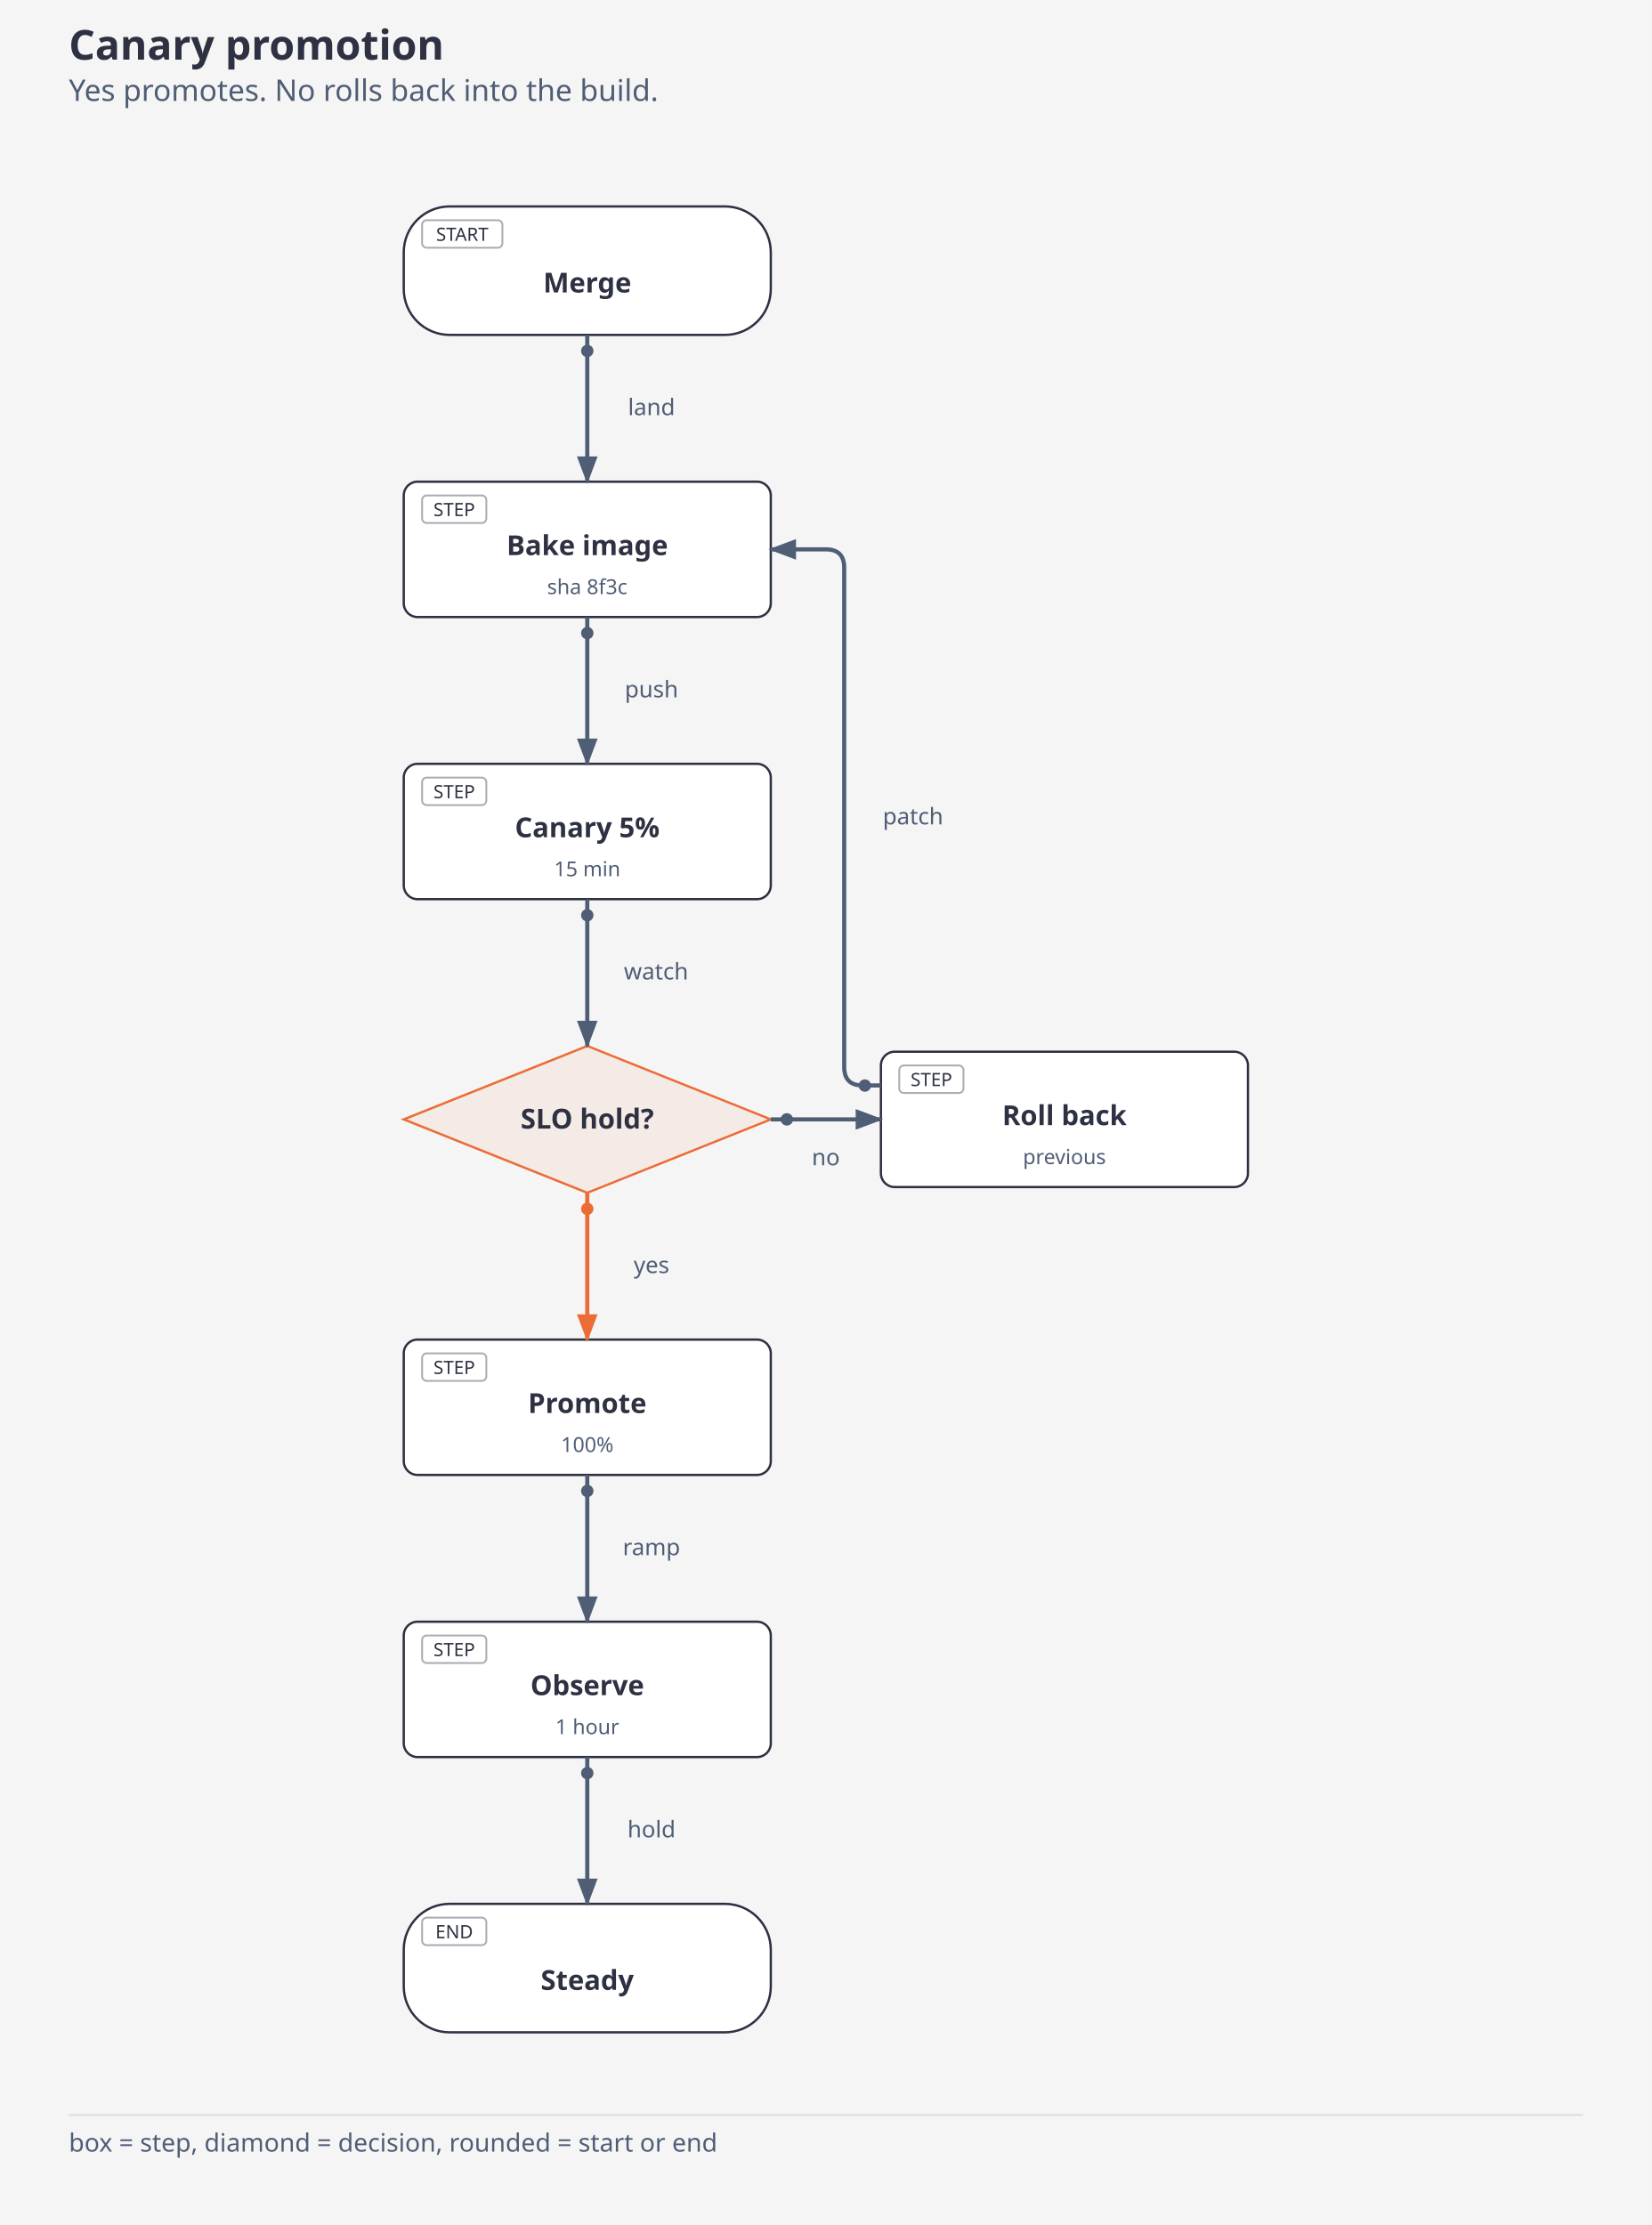
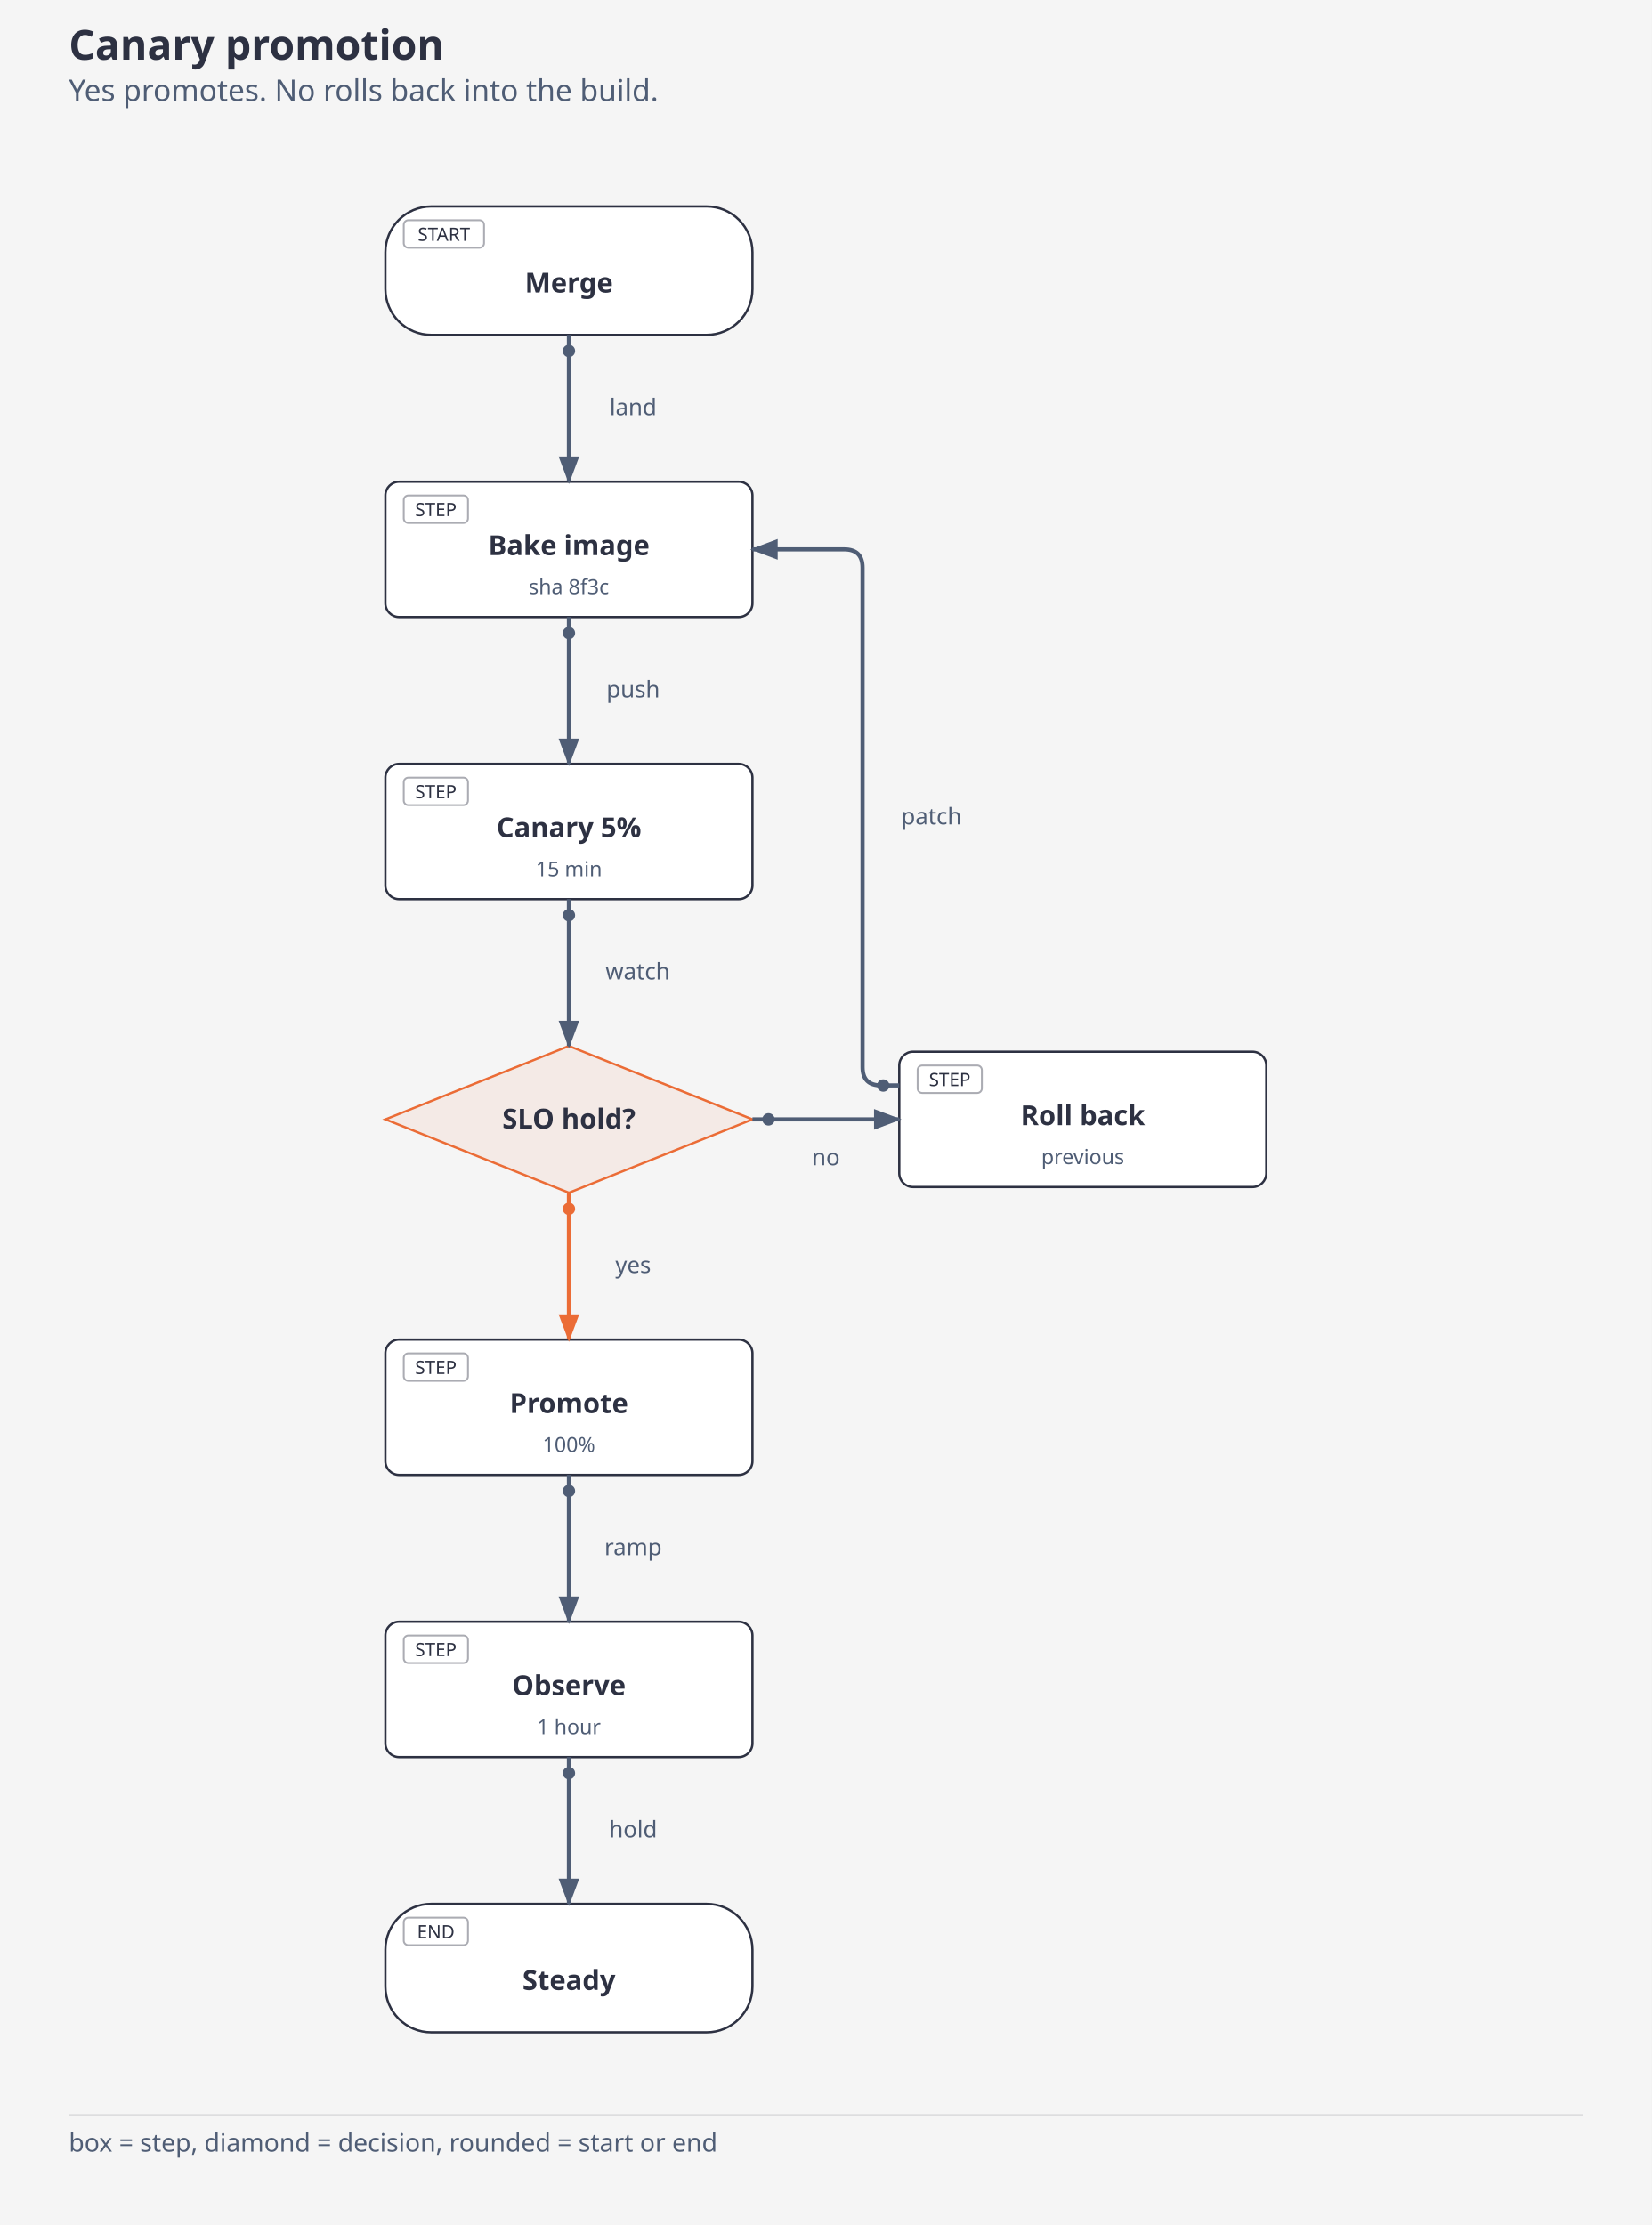
<svg xmlns="http://www.w3.org/2000/svg" role="graphics-document" aria-roledescription="flow diagram" viewBox="0 0 720 970" width="720">
  <rect width="720" height="970" fill="#f5f5f5" aria-hidden="true" />
  <defs>
    <marker id="a" markerWidth="12" markerHeight="9" refX="11" refY="4.5" orient="auto" markerUnits="userSpaceOnUse">
      <polygon points="0 0,12 4.5,0 9" fill="#4f5d75" />
    </marker>
    <marker id="aa" markerWidth="12" markerHeight="9" refX="11" refY="4.5" orient="auto" markerUnits="userSpaceOnUse">
      <polygon points="0 0,12 4.5,0 9" fill="#eb6c36" />
    </marker>
    <marker id="al" markerWidth="12" markerHeight="9" refX="11" refY="4.5" orient="auto" markerUnits="userSpaceOnUse">
      <polygon points="0 0,12 4.5,0 9" fill="#2e5aa8" />
    </marker>
    <marker id="ar" markerWidth="12" markerHeight="9" refX="11" refY="4.5" orient="auto" markerUnits="userSpaceOnUse">
      <polygon points="0 0,12 4.5,0 9" fill="#7a8399" />
    </marker>
  </defs>
  <text x="30" y="26" font-size="18" font-weight="600" font-family="system-ui, 'Segoe UI', sans-serif" fill="#2d3142">Canary promotion</text>
  <text x="30" y="44" font-size="13" font-family="system-ui, 'Segoe UI', sans-serif" fill="#4f5d75">Yes promotes. No rolls back into the build.</text>
-   <rect x="176" y="90" width="160" height="56" rx="20" fill="#f5f5f5" aria-hidden="true" />
-   <rect x="176" y="90" width="160" height="56" rx="20" fill="#ffffff" stroke="#2d3142" data-node="merge" data-label="Merge" role="graphics-symbol" aria-roledescription="start or end" aria-label="Merge" />
-   <rect x="184" y="96" width="35" height="12" rx="2" fill="none" stroke="#2d3142" stroke-opacity=".4" stroke-width=".8" aria-hidden="true" />
-   <text x="201.5" y="105" font-size="8" font-family="system-ui, 'Segoe UI', sans-serif" fill="#2d3142" text-anchor="middle" aria-hidden="true">START</text>
-   <text x="256" y="127.5" font-size="12" font-weight="600" font-family="system-ui, 'Segoe UI', sans-serif" fill="#2d3142" text-anchor="middle" aria-hidden="true">Merge</text>
-   <rect x="176" y="210" width="160" height="59" rx="6" fill="#f5f5f5" aria-hidden="true" />
-   <rect x="176" y="210" width="160" height="59" rx="6" fill="#ffffff" stroke="#2d3142" data-node="build" data-label="Bake image" role="graphics-symbol" aria-roledescription="box" aria-label="Bake image, sha 8f3c" />
-   <rect x="184" y="216" width="28" height="12" rx="2" fill="none" stroke="#2d3142" stroke-opacity=".4" stroke-width=".8" aria-hidden="true" />
-   <text x="198" y="225" font-size="8" font-family="system-ui, 'Segoe UI', sans-serif" fill="#2d3142" text-anchor="middle" aria-hidden="true">STEP</text>
-   <text x="256" y="242" font-size="12" font-weight="600" font-family="system-ui, 'Segoe UI', sans-serif" fill="#2d3142" text-anchor="middle" aria-hidden="true">Bake image</text>
-   <text x="256" y="259" font-size="9" font-family="system-ui, 'Segoe UI', sans-serif" fill="#4f5d75" text-anchor="middle" aria-hidden="true">sha 8f3c</text>
-   <rect x="176" y="333" width="160" height="59" rx="6" fill="#f5f5f5" aria-hidden="true" />
-   <rect x="176" y="333" width="160" height="59" rx="6" fill="#ffffff" stroke="#2d3142" data-node="canary" data-label="Canary 5%" role="graphics-symbol" aria-roledescription="box" aria-label="Canary 5%, 15 min" />
-   <rect x="184" y="339" width="28" height="12" rx="2" fill="none" stroke="#2d3142" stroke-opacity=".4" stroke-width=".8" aria-hidden="true" />
-   <text x="198" y="348" font-size="8" font-family="system-ui, 'Segoe UI', sans-serif" fill="#2d3142" text-anchor="middle" aria-hidden="true">STEP</text>
-   <text x="256" y="365" font-size="12" font-weight="600" font-family="system-ui, 'Segoe UI', sans-serif" fill="#2d3142" text-anchor="middle" aria-hidden="true">Canary 5%</text>
-   <text x="256" y="382" font-size="9" font-family="system-ui, 'Segoe UI', sans-serif" fill="#4f5d75" text-anchor="middle" aria-hidden="true">15 min</text>
-   <polygon points="256,456 336,488 256,520 176,488" fill="#f5f5f5" aria-hidden="true" />
-   <polygon points="256,456 336,488 256,520 176,488" fill="rgba(235,108,54,0.08)" stroke="#eb6c36" data-node="slo" data-label="SLO hold?" data-cx="256" data-cy="488" role="graphics-symbol" aria-roledescription="decision" aria-label="SLO hold?" />
-   <text x="256" y="492" font-size="12" font-weight="600" font-family="system-ui, 'Segoe UI', sans-serif" fill="#2d3142" text-anchor="middle" aria-hidden="true">SLO hold?</text>
-   <rect x="384" y="458.5" width="160" height="59" rx="6" fill="#f5f5f5" aria-hidden="true" />
-   <rect x="384" y="458.5" width="160" height="59" rx="6" fill="#ffffff" stroke="#2d3142" data-node="rollback" data-label="Roll back" role="graphics-symbol" aria-roledescription="box" aria-label="Roll back, previous" />
-   <rect x="392" y="464.5" width="28" height="12" rx="2" fill="none" stroke="#2d3142" stroke-opacity=".4" stroke-width=".8" aria-hidden="true" />
-   <text x="406" y="473.5" font-size="8" font-family="system-ui, 'Segoe UI', sans-serif" fill="#2d3142" text-anchor="middle" aria-hidden="true">STEP</text>
-   <text x="464" y="490.5" font-size="12" font-weight="600" font-family="system-ui, 'Segoe UI', sans-serif" fill="#2d3142" text-anchor="middle" aria-hidden="true">Roll back</text>
-   <text x="464" y="507.5" font-size="9" font-family="system-ui, 'Segoe UI', sans-serif" fill="#4f5d75" text-anchor="middle" aria-hidden="true">previous</text>
-   <rect x="176" y="584" width="160" height="59" rx="6" fill="#f5f5f5" aria-hidden="true" />
-   <rect x="176" y="584" width="160" height="59" rx="6" fill="#ffffff" stroke="#2d3142" data-node="promote" data-label="Promote" role="graphics-symbol" aria-roledescription="box" aria-label="Promote, 100%" />
-   <rect x="184" y="590" width="28" height="12" rx="2" fill="none" stroke="#2d3142" stroke-opacity=".4" stroke-width=".8" aria-hidden="true" />
-   <text x="198" y="599" font-size="8" font-family="system-ui, 'Segoe UI', sans-serif" fill="#2d3142" text-anchor="middle" aria-hidden="true">STEP</text>
-   <text x="256" y="616" font-size="12" font-weight="600" font-family="system-ui, 'Segoe UI', sans-serif" fill="#2d3142" text-anchor="middle" aria-hidden="true">Promote</text>
-   <text x="256" y="633" font-size="9" font-family="system-ui, 'Segoe UI', sans-serif" fill="#4f5d75" text-anchor="middle" aria-hidden="true">100%</text>
-   <rect x="176" y="707" width="160" height="59" rx="6" fill="#f5f5f5" aria-hidden="true" />
-   <rect x="176" y="707" width="160" height="59" rx="6" fill="#ffffff" stroke="#2d3142" data-node="observe" data-label="Observe" role="graphics-symbol" aria-roledescription="box" aria-label="Observe, 1 hour" />
-   <rect x="184" y="713" width="28" height="12" rx="2" fill="none" stroke="#2d3142" stroke-opacity=".4" stroke-width=".8" aria-hidden="true" />
-   <text x="198" y="722" font-size="8" font-family="system-ui, 'Segoe UI', sans-serif" fill="#2d3142" text-anchor="middle" aria-hidden="true">STEP</text>
-   <text x="256" y="739" font-size="12" font-weight="600" font-family="system-ui, 'Segoe UI', sans-serif" fill="#2d3142" text-anchor="middle" aria-hidden="true">Observe</text>
-   <text x="256" y="756" font-size="9" font-family="system-ui, 'Segoe UI', sans-serif" fill="#4f5d75" text-anchor="middle" aria-hidden="true">1 hour</text>
-   <rect x="176" y="830" width="160" height="56" rx="20" fill="#f5f5f5" aria-hidden="true" />
-   <rect x="176" y="830" width="160" height="56" rx="20" fill="#ffffff" stroke="#2d3142" data-node="steady" data-label="Steady" role="graphics-symbol" aria-roledescription="start or end" aria-label="Steady" />
-   <rect x="184" y="836" width="28" height="12" rx="2" fill="none" stroke="#2d3142" stroke-opacity=".4" stroke-width=".8" aria-hidden="true" />
-   <text x="198" y="845" font-size="8" font-family="system-ui, 'Segoe UI', sans-serif" fill="#2d3142" text-anchor="middle" aria-hidden="true">END</text>
-   <text x="256" y="867.5" font-size="12" font-weight="600" font-family="system-ui, 'Segoe UI', sans-serif" fill="#2d3142" text-anchor="middle" aria-hidden="true">Steady</text>
-   <path d="M256,146 L256,210" fill="none" stroke="#4f5d75" stroke-width="1.8" marker-end="url(#a)" data-from="merge" data-to="build" data-label="land" data-id="merge-&gt;build:land" data-from-port="s" data-to-port="n" role="graphics-symbol" aria-roledescription="arrow" aria-label="Merge to Bake image: land" />
-   <circle cx="256" cy="153" r="2.7" fill="#4f5d75" aria-hidden="true" />
-   <path d="M256,269 L256,333" fill="none" stroke="#4f5d75" stroke-width="1.8" marker-end="url(#a)" data-from="build" data-to="canary" data-label="push" data-id="build-&gt;canary:push" data-from-port="s" data-to-port="n" role="graphics-symbol" aria-roledescription="arrow" aria-label="Bake image to Canary 5%: push" />
-   <circle cx="256" cy="276" r="2.7" fill="#4f5d75" aria-hidden="true" />
-   <path d="M256,392 L256,456" fill="none" stroke="#4f5d75" stroke-width="1.8" marker-end="url(#a)" data-from="canary" data-to="slo" data-label="watch" data-id="canary-&gt;slo:watch" data-from-port="s" data-to-port="n" role="graphics-symbol" aria-roledescription="arrow" aria-label="Canary 5% to SLO hold?: watch" />
-   <circle cx="256" cy="399" r="2.7" fill="#4f5d75" aria-hidden="true" />
-   <path d="M256,520 L256,584" fill="none" stroke="#eb6c36" stroke-width="1.8" marker-end="url(#aa)" data-from="slo" data-to="promote" data-label="yes" data-id="slo-&gt;promote:yes" data-from-port="s" data-to-port="n" role="graphics-symbol" aria-roledescription="arrow" aria-label="SLO hold? to Promote: yes" />
-   <circle cx="256" cy="527" r="2.7" fill="#eb6c36" aria-hidden="true" />
-   <path d="M336,488 L384,488" fill="none" stroke="#4f5d75" stroke-width="1.8" marker-end="url(#a)" data-from="slo" data-to="rollback" data-label="no" data-id="slo-&gt;rollback:no" data-from-port="e" data-to-port="w" role="graphics-symbol" aria-roledescription="arrow" aria-label="SLO hold? to Roll back: no" />
-   <circle cx="343" cy="488" r="2.7" fill="#4f5d75" aria-hidden="true" />
-   <path d="M384,473.2 L376,473.2 Q368,473.2 368,465.2 L368,247.5 Q368,239.5 360,239.5 L336,239.5" fill="none" stroke="#4f5d75" stroke-width="1.8" marker-end="url(#a)" data-from="rollback" data-to="build" data-label="patch" data-id="rollback-&gt;build:patch" data-from-port="w" data-to-port="e" role="graphics-symbol" aria-roledescription="arrow" aria-label="Roll back to Bake image: patch" />
-   <circle cx="377" cy="473.25" r="2.7" fill="#4f5d75" aria-hidden="true" />
-   <path d="M256,643 L256,707" fill="none" stroke="#4f5d75" stroke-width="1.8" marker-end="url(#a)" data-from="promote" data-to="observe" data-label="ramp" data-id="promote-&gt;observe:ramp" data-from-port="s" data-to-port="n" role="graphics-symbol" aria-roledescription="arrow" aria-label="Promote to Observe: ramp" />
-   <circle cx="256" cy="650" r="2.7" fill="#4f5d75" aria-hidden="true" />
-   <path d="M256,766 L256,830" fill="none" stroke="#4f5d75" stroke-width="1.8" marker-end="url(#a)" data-from="observe" data-to="steady" data-label="hold" data-id="observe-&gt;steady:hold" data-from-port="s" data-to-port="n" role="graphics-symbol" aria-roledescription="arrow" aria-label="Observe to Steady: hold" />
-   <circle cx="256" cy="773" r="2.7" fill="#4f5d75" aria-hidden="true" />
-   <rect x="264" y="169" width="40" height="16" rx="2" fill="#f5f5f5" aria-hidden="true" />
-   <text x="284" y="181" font-size="10" font-family="system-ui, 'Segoe UI', sans-serif" fill="#4f5d75" text-anchor="middle" aria-hidden="true">land</text>
-   <rect x="264" y="292" width="40" height="16" rx="2" fill="#f5f5f5" aria-hidden="true" />
-   <text x="284" y="304" font-size="10" font-family="system-ui, 'Segoe UI', sans-serif" fill="#4f5d75" text-anchor="middle" aria-hidden="true">push</text>
-   <rect x="264" y="415" width="44" height="16" rx="2" fill="#f5f5f5" aria-hidden="true" />
-   <text x="286" y="427" font-size="10" font-family="system-ui, 'Segoe UI', sans-serif" fill="#4f5d75" text-anchor="middle" aria-hidden="true">watch</text>
-   <rect x="264" y="543" width="40" height="16" rx="2" fill="#f5f5f5" aria-hidden="true" />
-   <text x="284" y="555" font-size="10" font-family="system-ui, 'Segoe UI', sans-serif" fill="#4f5d75" text-anchor="middle" aria-hidden="true">yes</text>
+   <rect x="168" y="90" width="160" height="56" rx="20" fill="#f5f5f5" aria-hidden="true" />
+   <rect x="168" y="90" width="160" height="56" rx="20" fill="#ffffff" stroke="#2d3142" data-node="merge" data-label="Merge" role="graphics-symbol" aria-roledescription="start or end" aria-label="Merge" />
+   <rect x="176" y="96" width="35" height="12" rx="2" fill="none" stroke="#2d3142" stroke-opacity=".4" stroke-width=".8" aria-hidden="true" />
+   <text x="193.5" y="105" font-size="8" font-family="system-ui, 'Segoe UI', sans-serif" fill="#2d3142" text-anchor="middle" aria-hidden="true">START</text>
+   <text x="248" y="127.5" font-size="12" font-weight="600" font-family="system-ui, 'Segoe UI', sans-serif" fill="#2d3142" text-anchor="middle" aria-hidden="true">Merge</text>
+   <rect x="168" y="210" width="160" height="59" rx="6" fill="#f5f5f5" aria-hidden="true" />
+   <rect x="168" y="210" width="160" height="59" rx="6" fill="#ffffff" stroke="#2d3142" data-node="build" data-label="Bake image" role="graphics-symbol" aria-roledescription="box" aria-label="Bake image, sha 8f3c" />
+   <rect x="176" y="216" width="28" height="12" rx="2" fill="none" stroke="#2d3142" stroke-opacity=".4" stroke-width=".8" aria-hidden="true" />
+   <text x="190" y="225" font-size="8" font-family="system-ui, 'Segoe UI', sans-serif" fill="#2d3142" text-anchor="middle" aria-hidden="true">STEP</text>
+   <text x="248" y="242" font-size="12" font-weight="600" font-family="system-ui, 'Segoe UI', sans-serif" fill="#2d3142" text-anchor="middle" aria-hidden="true">Bake image</text>
+   <text x="248" y="259" font-size="9" font-family="system-ui, 'Segoe UI', sans-serif" fill="#4f5d75" text-anchor="middle" aria-hidden="true">sha 8f3c</text>
+   <rect x="168" y="333" width="160" height="59" rx="6" fill="#f5f5f5" aria-hidden="true" />
+   <rect x="168" y="333" width="160" height="59" rx="6" fill="#ffffff" stroke="#2d3142" data-node="canary" data-label="Canary 5%" role="graphics-symbol" aria-roledescription="box" aria-label="Canary 5%, 15 min" />
+   <rect x="176" y="339" width="28" height="12" rx="2" fill="none" stroke="#2d3142" stroke-opacity=".4" stroke-width=".8" aria-hidden="true" />
+   <text x="190" y="348" font-size="8" font-family="system-ui, 'Segoe UI', sans-serif" fill="#2d3142" text-anchor="middle" aria-hidden="true">STEP</text>
+   <text x="248" y="365" font-size="12" font-weight="600" font-family="system-ui, 'Segoe UI', sans-serif" fill="#2d3142" text-anchor="middle" aria-hidden="true">Canary 5%</text>
+   <text x="248" y="382" font-size="9" font-family="system-ui, 'Segoe UI', sans-serif" fill="#4f5d75" text-anchor="middle" aria-hidden="true">15 min</text>
+   <polygon points="248,456 328,488 248,520 168,488" fill="#f5f5f5" aria-hidden="true" />
+   <polygon points="248,456 328,488 248,520 168,488" fill="rgba(235,108,54,0.08)" stroke="#eb6c36" data-node="slo" data-label="SLO hold?" data-cx="248" data-cy="488" role="graphics-symbol" aria-roledescription="decision" aria-label="SLO hold?" />
+   <text x="248" y="492" font-size="12" font-weight="600" font-family="system-ui, 'Segoe UI', sans-serif" fill="#2d3142" text-anchor="middle" aria-hidden="true">SLO hold?</text>
+   <rect x="392" y="458.5" width="160" height="59" rx="6" fill="#f5f5f5" aria-hidden="true" />
+   <rect x="392" y="458.5" width="160" height="59" rx="6" fill="#ffffff" stroke="#2d3142" data-node="rollback" data-label="Roll back" role="graphics-symbol" aria-roledescription="box" aria-label="Roll back, previous" />
+   <rect x="400" y="464.5" width="28" height="12" rx="2" fill="none" stroke="#2d3142" stroke-opacity=".4" stroke-width=".8" aria-hidden="true" />
+   <text x="414" y="473.5" font-size="8" font-family="system-ui, 'Segoe UI', sans-serif" fill="#2d3142" text-anchor="middle" aria-hidden="true">STEP</text>
+   <text x="472" y="490.5" font-size="12" font-weight="600" font-family="system-ui, 'Segoe UI', sans-serif" fill="#2d3142" text-anchor="middle" aria-hidden="true">Roll back</text>
+   <text x="472" y="507.5" font-size="9" font-family="system-ui, 'Segoe UI', sans-serif" fill="#4f5d75" text-anchor="middle" aria-hidden="true">previous</text>
+   <rect x="168" y="584" width="160" height="59" rx="6" fill="#f5f5f5" aria-hidden="true" />
+   <rect x="168" y="584" width="160" height="59" rx="6" fill="#ffffff" stroke="#2d3142" data-node="promote" data-label="Promote" role="graphics-symbol" aria-roledescription="box" aria-label="Promote, 100%" />
+   <rect x="176" y="590" width="28" height="12" rx="2" fill="none" stroke="#2d3142" stroke-opacity=".4" stroke-width=".8" aria-hidden="true" />
+   <text x="190" y="599" font-size="8" font-family="system-ui, 'Segoe UI', sans-serif" fill="#2d3142" text-anchor="middle" aria-hidden="true">STEP</text>
+   <text x="248" y="616" font-size="12" font-weight="600" font-family="system-ui, 'Segoe UI', sans-serif" fill="#2d3142" text-anchor="middle" aria-hidden="true">Promote</text>
+   <text x="248" y="633" font-size="9" font-family="system-ui, 'Segoe UI', sans-serif" fill="#4f5d75" text-anchor="middle" aria-hidden="true">100%</text>
+   <rect x="168" y="707" width="160" height="59" rx="6" fill="#f5f5f5" aria-hidden="true" />
+   <rect x="168" y="707" width="160" height="59" rx="6" fill="#ffffff" stroke="#2d3142" data-node="observe" data-label="Observe" role="graphics-symbol" aria-roledescription="box" aria-label="Observe, 1 hour" />
+   <rect x="176" y="713" width="28" height="12" rx="2" fill="none" stroke="#2d3142" stroke-opacity=".4" stroke-width=".8" aria-hidden="true" />
+   <text x="190" y="722" font-size="8" font-family="system-ui, 'Segoe UI', sans-serif" fill="#2d3142" text-anchor="middle" aria-hidden="true">STEP</text>
+   <text x="248" y="739" font-size="12" font-weight="600" font-family="system-ui, 'Segoe UI', sans-serif" fill="#2d3142" text-anchor="middle" aria-hidden="true">Observe</text>
+   <text x="248" y="756" font-size="9" font-family="system-ui, 'Segoe UI', sans-serif" fill="#4f5d75" text-anchor="middle" aria-hidden="true">1 hour</text>
+   <rect x="168" y="830" width="160" height="56" rx="20" fill="#f5f5f5" aria-hidden="true" />
+   <rect x="168" y="830" width="160" height="56" rx="20" fill="#ffffff" stroke="#2d3142" data-node="steady" data-label="Steady" role="graphics-symbol" aria-roledescription="start or end" aria-label="Steady" />
+   <rect x="176" y="836" width="28" height="12" rx="2" fill="none" stroke="#2d3142" stroke-opacity=".4" stroke-width=".8" aria-hidden="true" />
+   <text x="190" y="845" font-size="8" font-family="system-ui, 'Segoe UI', sans-serif" fill="#2d3142" text-anchor="middle" aria-hidden="true">END</text>
+   <text x="248" y="867.5" font-size="12" font-weight="600" font-family="system-ui, 'Segoe UI', sans-serif" fill="#2d3142" text-anchor="middle" aria-hidden="true">Steady</text>
+   <path d="M248,146 L248,210" fill="none" stroke="#4f5d75" stroke-width="1.8" marker-end="url(#a)" data-from="merge" data-to="build" data-label="land" data-id="merge-&gt;build:land" data-from-port="s" data-to-port="n" role="graphics-symbol" aria-roledescription="arrow" aria-label="Merge to Bake image: land" />
+   <circle cx="248" cy="153" r="2.7" fill="#4f5d75" aria-hidden="true" />
+   <path d="M248,269 L248,333" fill="none" stroke="#4f5d75" stroke-width="1.8" marker-end="url(#a)" data-from="build" data-to="canary" data-label="push" data-id="build-&gt;canary:push" data-from-port="s" data-to-port="n" role="graphics-symbol" aria-roledescription="arrow" aria-label="Bake image to Canary 5%: push" />
+   <circle cx="248" cy="276" r="2.7" fill="#4f5d75" aria-hidden="true" />
+   <path d="M248,392 L248,456" fill="none" stroke="#4f5d75" stroke-width="1.8" marker-end="url(#a)" data-from="canary" data-to="slo" data-label="watch" data-id="canary-&gt;slo:watch" data-from-port="s" data-to-port="n" role="graphics-symbol" aria-roledescription="arrow" aria-label="Canary 5% to SLO hold?: watch" />
+   <circle cx="248" cy="399" r="2.7" fill="#4f5d75" aria-hidden="true" />
+   <path d="M248,520 L248,584" fill="none" stroke="#eb6c36" stroke-width="1.8" marker-end="url(#aa)" data-from="slo" data-to="promote" data-label="yes" data-id="slo-&gt;promote:yes" data-from-port="s" data-to-port="n" role="graphics-symbol" aria-roledescription="arrow" aria-label="SLO hold? to Promote: yes" />
+   <circle cx="248" cy="527" r="2.7" fill="#eb6c36" aria-hidden="true" />
+   <path d="M328,488 L392,488" fill="none" stroke="#4f5d75" stroke-width="1.8" marker-end="url(#a)" data-from="slo" data-to="rollback" data-label="no" data-id="slo-&gt;rollback:no" data-from-port="e" data-to-port="w" role="graphics-symbol" aria-roledescription="arrow" aria-label="SLO hold? to Roll back: no" />
+   <circle cx="335" cy="488" r="2.7" fill="#4f5d75" aria-hidden="true" />
+   <path d="M392,473.2 L384,473.2 Q376,473.2 376,465.2 L376,247.5 Q376,239.5 368,239.5 L328,239.5" fill="none" stroke="#4f5d75" stroke-width="1.8" marker-end="url(#a)" data-from="rollback" data-to="build" data-label="patch" data-id="rollback-&gt;build:patch" data-from-port="w" data-to-port="e" role="graphics-symbol" aria-roledescription="arrow" aria-label="Roll back to Bake image: patch" />
+   <circle cx="385" cy="473.25" r="2.7" fill="#4f5d75" aria-hidden="true" />
+   <path d="M248,643 L248,707" fill="none" stroke="#4f5d75" stroke-width="1.8" marker-end="url(#a)" data-from="promote" data-to="observe" data-label="ramp" data-id="promote-&gt;observe:ramp" data-from-port="s" data-to-port="n" role="graphics-symbol" aria-roledescription="arrow" aria-label="Promote to Observe: ramp" />
+   <circle cx="248" cy="650" r="2.7" fill="#4f5d75" aria-hidden="true" />
+   <path d="M248,766 L248,830" fill="none" stroke="#4f5d75" stroke-width="1.8" marker-end="url(#a)" data-from="observe" data-to="steady" data-label="hold" data-id="observe-&gt;steady:hold" data-from-port="s" data-to-port="n" role="graphics-symbol" aria-roledescription="arrow" aria-label="Observe to Steady: hold" />
+   <circle cx="248" cy="773" r="2.7" fill="#4f5d75" aria-hidden="true" />
+   <rect x="256" y="169" width="40" height="16" rx="2" fill="#f5f5f5" aria-hidden="true" />
+   <text x="276" y="181" font-size="10" font-family="system-ui, 'Segoe UI', sans-serif" fill="#4f5d75" text-anchor="middle" aria-hidden="true">land</text>
+   <rect x="256" y="292" width="40" height="16" rx="2" fill="#f5f5f5" aria-hidden="true" />
+   <text x="276" y="304" font-size="10" font-family="system-ui, 'Segoe UI', sans-serif" fill="#4f5d75" text-anchor="middle" aria-hidden="true">push</text>
+   <rect x="256" y="415" width="44" height="16" rx="2" fill="#f5f5f5" aria-hidden="true" />
+   <text x="278" y="427" font-size="10" font-family="system-ui, 'Segoe UI', sans-serif" fill="#4f5d75" text-anchor="middle" aria-hidden="true">watch</text>
+   <rect x="256" y="543" width="40" height="16" rx="2" fill="#f5f5f5" aria-hidden="true" />
+   <text x="276" y="555" font-size="10" font-family="system-ui, 'Segoe UI', sans-serif" fill="#4f5d75" text-anchor="middle" aria-hidden="true">yes</text>
  <rect x="340" y="496" width="40" height="16" rx="2" fill="#f5f5f5" aria-hidden="true" />
  <text x="360" y="508" font-size="10" font-family="system-ui, 'Segoe UI', sans-serif" fill="#4f5d75" text-anchor="middle" aria-hidden="true">no</text>
-   <rect x="376" y="347.38" width="44" height="16" rx="2" fill="#f5f5f5" aria-hidden="true" />
-   <text x="398" y="359.38" font-size="10" font-family="system-ui, 'Segoe UI', sans-serif" fill="#4f5d75" text-anchor="middle" aria-hidden="true">patch</text>
-   <rect x="264" y="666" width="40" height="16" rx="2" fill="#f5f5f5" aria-hidden="true" />
-   <text x="284" y="678" font-size="10" font-family="system-ui, 'Segoe UI', sans-serif" fill="#4f5d75" text-anchor="middle" aria-hidden="true">ramp</text>
-   <rect x="264" y="789" width="40" height="16" rx="2" fill="#f5f5f5" aria-hidden="true" />
-   <text x="284" y="801" font-size="10" font-family="system-ui, 'Segoe UI', sans-serif" fill="#4f5d75" text-anchor="middle" aria-hidden="true">hold</text>
+   <rect x="384" y="347.38" width="44" height="16" rx="2" fill="#f5f5f5" aria-hidden="true" />
+   <text x="406" y="359.38" font-size="10" font-family="system-ui, 'Segoe UI', sans-serif" fill="#4f5d75" text-anchor="middle" aria-hidden="true">patch</text>
+   <rect x="256" y="666" width="40" height="16" rx="2" fill="#f5f5f5" aria-hidden="true" />
+   <text x="276" y="678" font-size="10" font-family="system-ui, 'Segoe UI', sans-serif" fill="#4f5d75" text-anchor="middle" aria-hidden="true">ramp</text>
+   <rect x="256" y="789" width="40" height="16" rx="2" fill="#f5f5f5" aria-hidden="true" />
+   <text x="276" y="801" font-size="10" font-family="system-ui, 'Segoe UI', sans-serif" fill="#4f5d75" text-anchor="middle" aria-hidden="true">hold</text>
  <line x1="30" y1="922" x2="690" y2="922" stroke="rgba(45,49,66,0.12)" stroke-width=".8" aria-hidden="true" />
  <text x="30" y="938" font-size="11" font-family="system-ui, 'Segoe UI', sans-serif" fill="#4f5d75">box = step, diamond = decision, rounded = start or end</text>
</svg>
